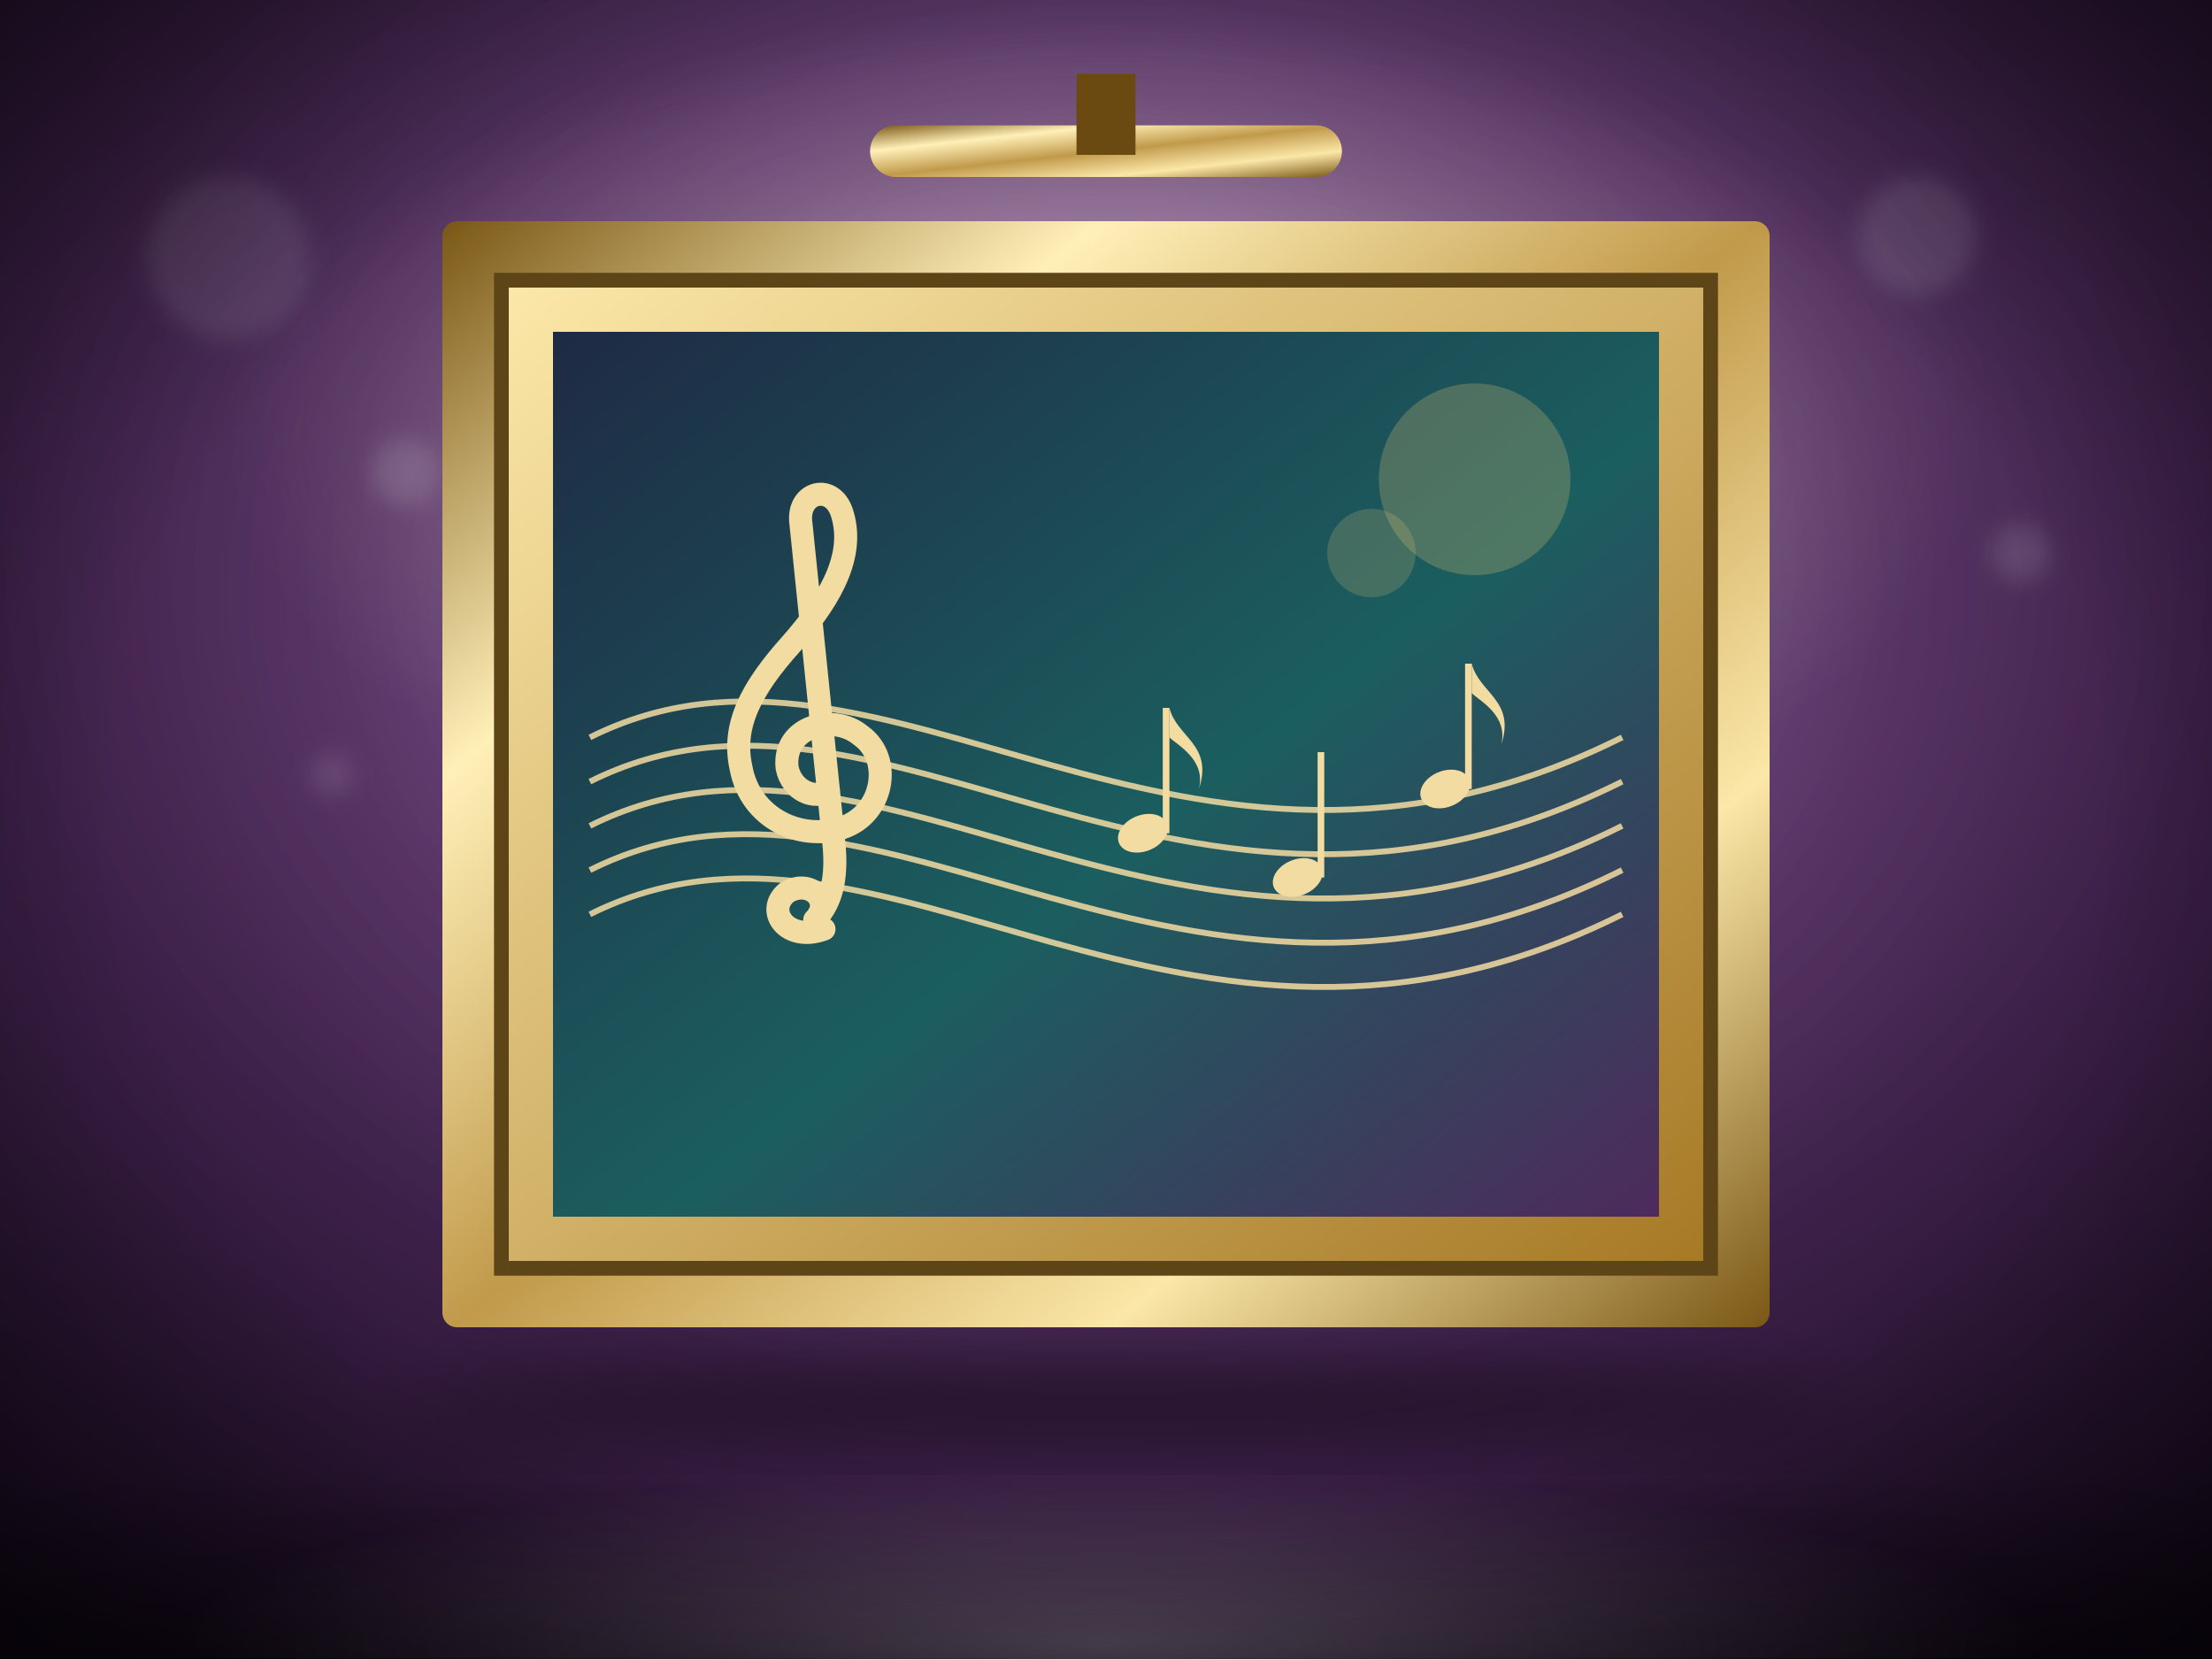
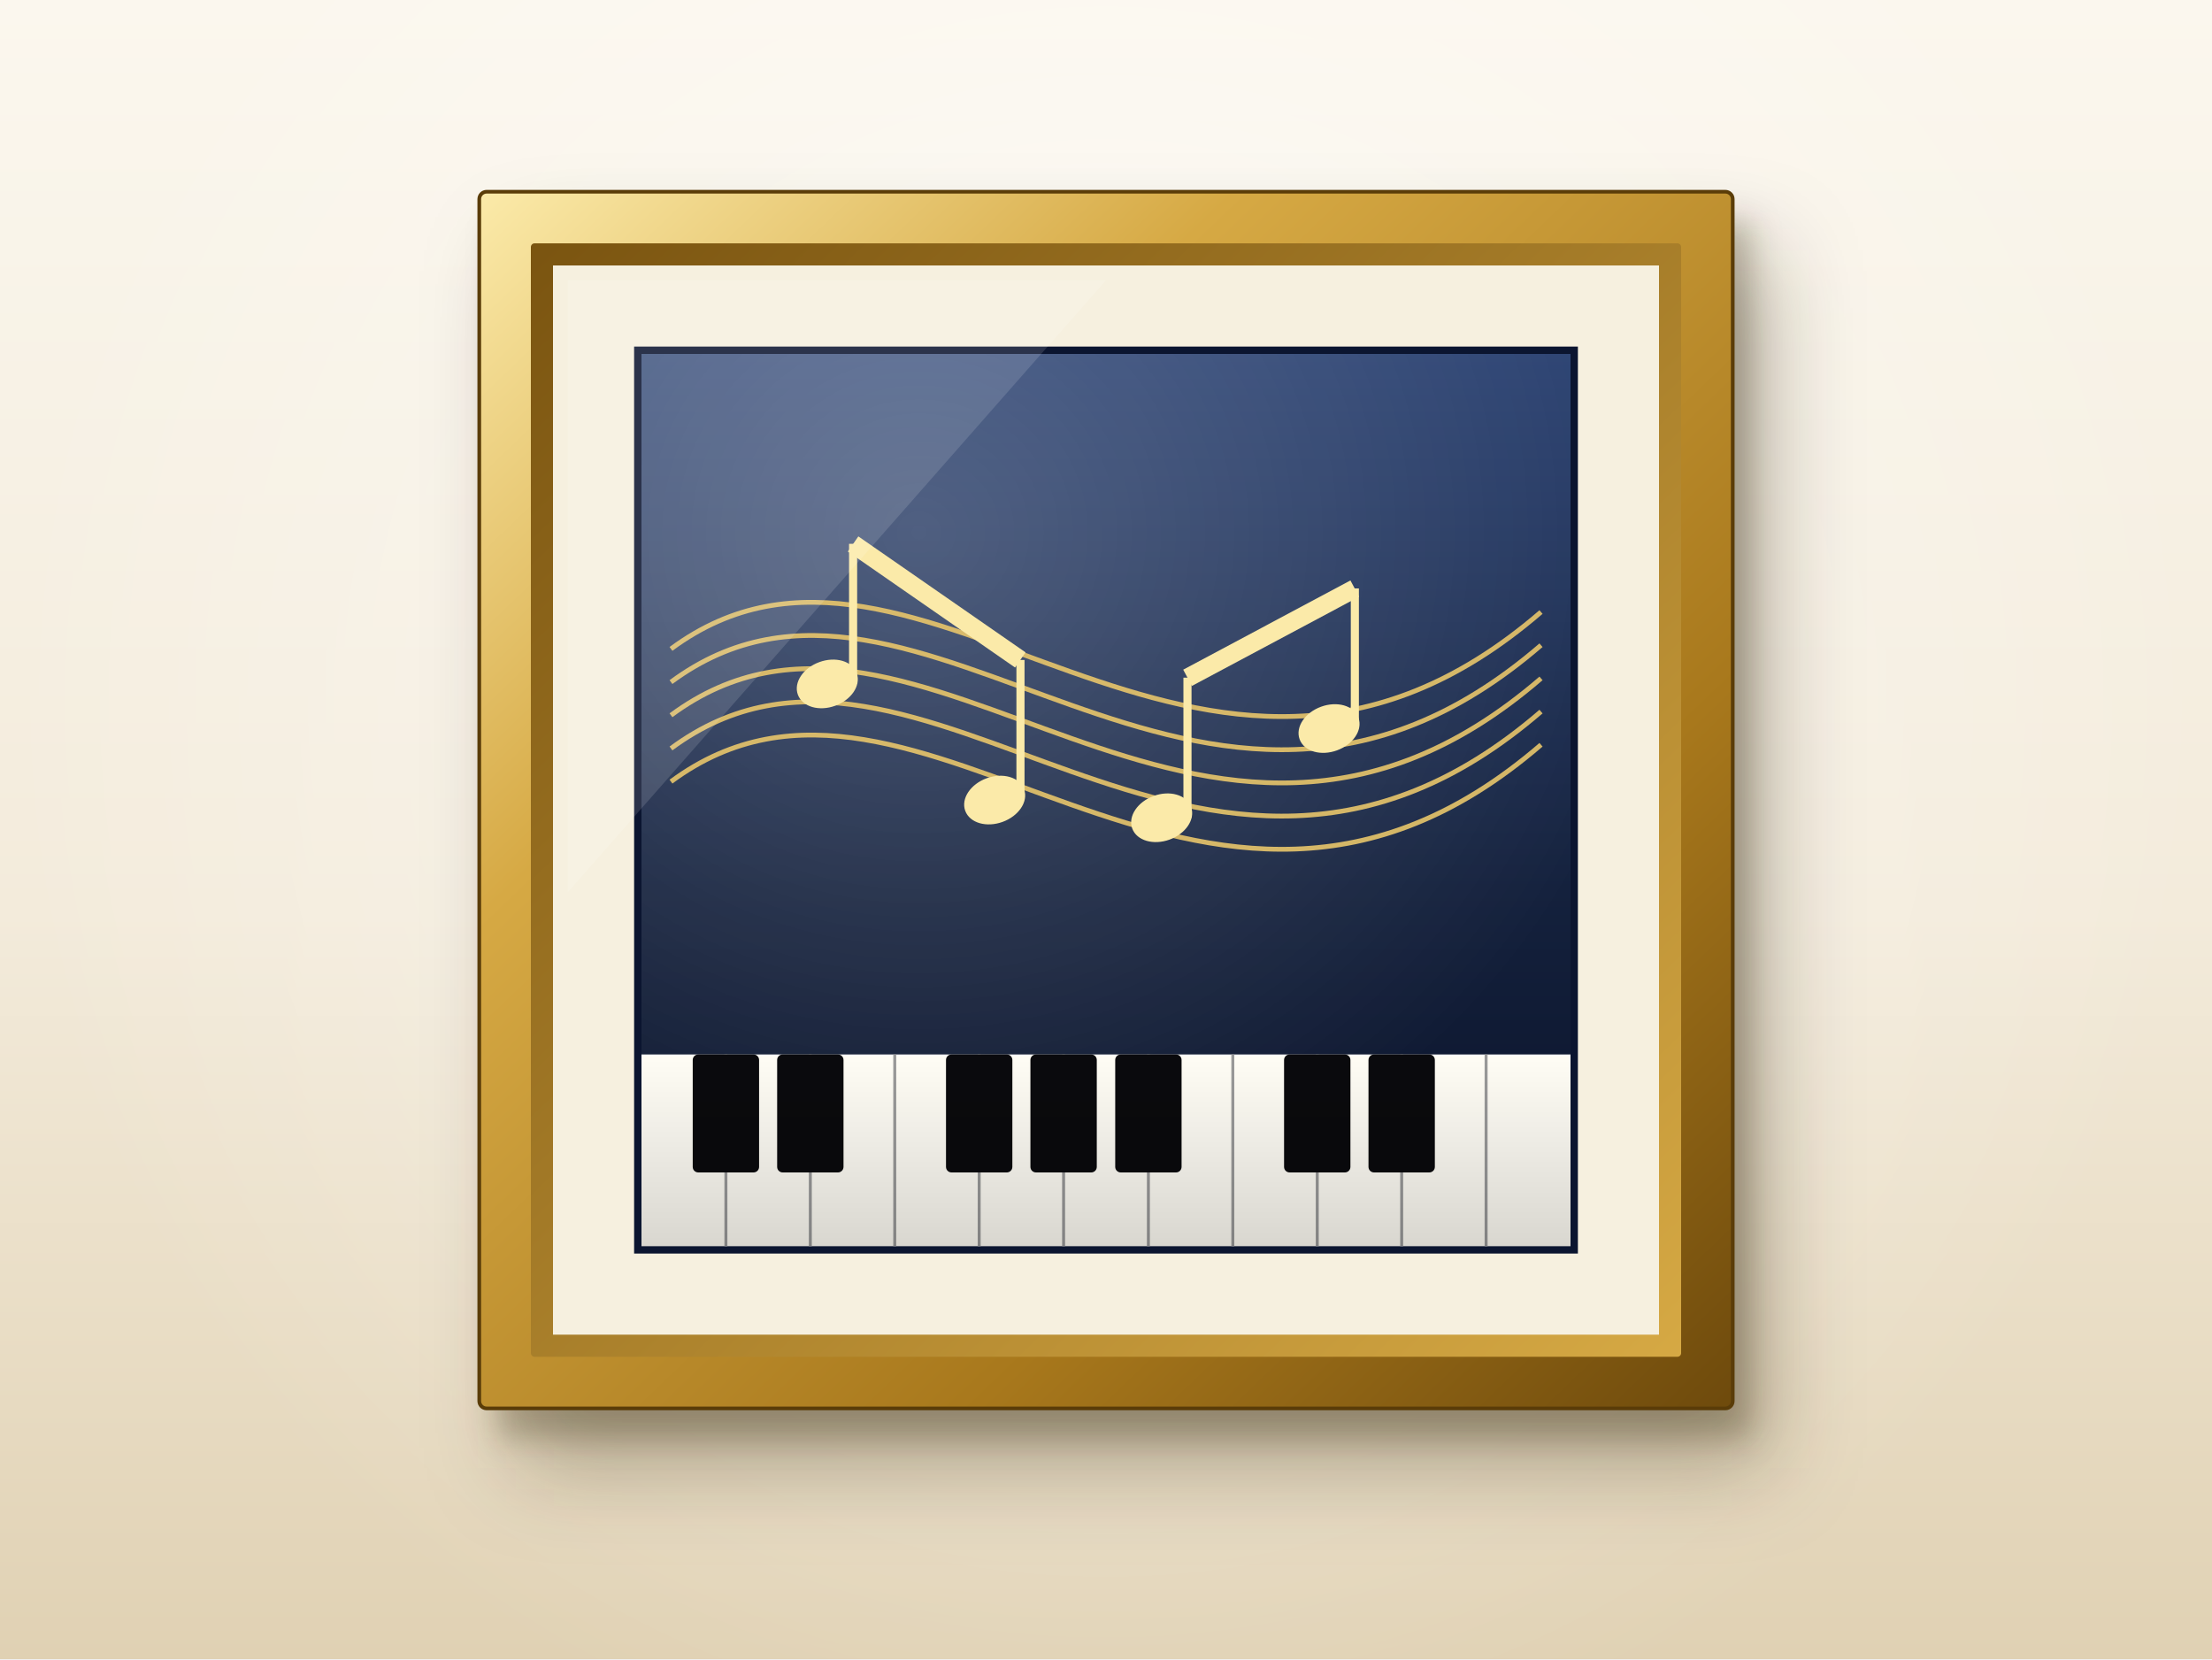
<svg xmlns="http://www.w3.org/2000/svg" viewBox="0 0 600 450" width="600" height="450" role="img">
  <defs>
-     <radialGradient id="r1" cx="0.5" cy="0.36" r="0.78">
-       <stop offset="0" stop-color="#9b68ad" />
-       <stop offset="0.45" stop-color="#4e2a5c" />
-       <stop offset="1" stop-color="#170a1e" />
+     <linearGradient id="wallart1" x1="0" y1="0" x2="0" y2="1">
+       <stop offset="0" stop-color="#4a4d58" />
+       <stop offset="0.25" stop-color="#23252c" />
+       <stop offset="0.7" stop-color="#0d0e12" />
+       <stop offset="1" stop-color="#050507" />
+     </linearGradient>
+     <linearGradient id="wallart2" x1="0" y1="0" x2="1" y2="0">
+       <stop offset="0" stop-color="#050507" />
+       <stop offset="0.4" stop-color="#3a3d47" />
+       <stop offset="0.55" stop-color="#4b4e5a" />
+       <stop offset="1" stop-color="#0a0a0d" />
+     </linearGradient>
+     <linearGradient id="wallart3" x1="0" y1="0" x2="1" y2="0">
+       <stop offset="0" stop-color="#7d818b" />
+       <stop offset="0.2" stop-color="#d9dce2" />
+       <stop offset="0.45" stop-color="#f6f7f9" />
+       <stop offset="0.7" stop-color="#b2b6bf" />
+       <stop offset="1" stop-color="#7a7e88" />
+     </linearGradient>
+     <linearGradient id="wallart4" x1="0" y1="0" x2="0" y2="1">
+       <stop offset="0" stop-color="#f4f5f7" />
+       <stop offset="0.5" stop-color="#c3c6cd" />
+       <stop offset="1" stop-color="#868a94" />
+     </linearGradient>
+     <linearGradient id="wallart5" x1="0" y1="0" x2="0" y2="1">
+       <stop offset="0" stop-color="#f7e3a4" />
+       <stop offset="0.35" stop-color="#d6a944" />
+       <stop offset="0.7" stop-color="#a8781c" />
+       <stop offset="1" stop-color="#6e4a0c" />
+     </linearGradient>
+     <linearGradient id="wallart6" x1="0" y1="0" x2="1" y2="0">
+       <stop offset="0" stop-color="#7a5410" />
+       <stop offset="0.3" stop-color="#e8c56a" />
+       <stop offset="0.5" stop-color="#fbeaa9" />
+       <stop offset="0.75" stop-color="#c1912f" />
+       <stop offset="1" stop-color="#7a5410" />
+     </linearGradient>
+     <linearGradient id="wallart7" x1="0" y1="0" x2="0" y2="1">
+       <stop offset="0" stop-color="#33497a" />
+       <stop offset="0.45" stop-color="#1d2e55" />
+       <stop offset="1" stop-color="#0d1730" />
+     </linearGradient>
+     <linearGradient id="wallart8" x1="0" y1="0" x2="1" y2="0">
+       <stop offset="0" stop-color="#0d1730" />
+       <stop offset="0.5" stop-color="#2b4272" />
+       <stop offset="1" stop-color="#0d1730" />
+     </linearGradient>
+     <linearGradient id="wallart9" x1="0" y1="0" x2="0" y2="1">
+       <stop offset="0" stop-color="#FBF7EE" />
+       <stop offset="0.55" stop-color="#F3EBDB" />
+       <stop offset="0.8" stop-color="#E9DDC5" />
+       <stop offset="1" stop-color="#E0D1B3" />
+     </linearGradient>
+     <radialGradient id="wallart10" cx="300" cy="190" r="300" gradientUnits="userSpaceOnUse">
+       <stop offset="0" stop-color="#fff" stop-opacity="0.85" />
+       <stop offset="0.6" stop-color="#fff" stop-opacity="0.2" />
+       <stop offset="1" stop-color="#fff" stop-opacity="0" />
    </radialGradient>
-     <radialGradient id="r2" cx="0.5" cy="0.5" r="0.5">
-       <stop offset="0" stop-color="#ffffff" stop-opacity="0.3" />
-       <stop offset="0.5" stop-color="#ffffff" stop-opacity="0.08" />
-       <stop offset="1" stop-color="#ffffff" stop-opacity="0" />
+     <filter id="wallart11" x="-50%" y="-50%" width="200%" height="200%">
+       <feGaussianBlur stdDeviation="12" />
+     </filter>
+     <filter id="wallart12" x="-50%" y="-50%" width="200%" height="200%">
+       <feGaussianBlur stdDeviation="4" />
+     </filter>
+     <linearGradient id="wallart13" x1="0" y1="0" x2="1" y2="1">
+       <stop offset="0" stop-color="#fbeaa9" />
+       <stop offset="0.3" stop-color="#d6a944" />
+       <stop offset="0.7" stop-color="#a8781c" />
+       <stop offset="1" stop-color="#6e4a0c" />
+     </linearGradient>
+     <linearGradient id="wallart14" x1="0" y1="0" x2="1" y2="1">
+       <stop offset="0" stop-color="#7a5410" />
+       <stop offset="1" stop-color="#d6a944" />
+     </linearGradient>
+     <linearGradient id="wallart15" x1="0" y1="0" x2="0" y2="1">
+       <stop offset="0" stop-color="#2b4272" />
+       <stop offset="0.6" stop-color="#14213D" />
+       <stop offset="1" stop-color="#0a1228" />
+     </linearGradient>
+     <radialGradient id="wallart16" cx="0.3" cy="0.2" r="0.8">
+       <stop offset="0" stop-color="#fff" stop-opacity="0.2" />
+       <stop offset="1" stop-color="#fff" stop-opacity="0" />
    </radialGradient>
-     <linearGradient id="l3" x1="0" y1="400" x2="0" y2="450" gradientUnits="userSpaceOnUse">
-       <stop offset="0" stop-color="#000" stop-opacity="0" />
-       <stop offset="1" stop-color="#000" stop-opacity="0.38" />
+     <linearGradient id="wallart17" x1="0" y1="0" x2="0" y2="1">
+       <stop offset="0" stop-color="#000" stop-opacity="0.0" />
+       <stop offset="1" stop-color="#000" stop-opacity="0.15" />
    </linearGradient>
-     <radialGradient id="r4" cx="0.5" cy="0.5" r="0.5">
-       <stop offset="0" stop-color="#ffffff" stop-opacity="0.22" />
-       <stop offset="1" stop-color="#ffffff" stop-opacity="0" />
-     </radialGradient>
-     <filter id="f5" x="-50%" y="-50%" width="200%" height="200%">
-       <feGaussianBlur stdDeviation="3" />
-     </filter>
-     <filter id="f6" x="-50%" y="-50%" width="200%" height="200%">
-       <feGaussianBlur stdDeviation="10" />
-     </filter>
-     <linearGradient id="l7" x1="0" y1="0" x2="1" y2="1">
-       <stop offset="0" stop-color="#7a5715" />
-       <stop offset="0.25" stop-color="#fff0b8" />
-       <stop offset="0.5" stop-color="#c19a4b" />
-       <stop offset="0.75" stop-color="#fbe7a8" />
-       <stop offset="1" stop-color="#7a5715" />
-     </linearGradient>
-     <radialGradient id="r8" cx="0.5" cy="0.5" r="0.5">
-       <stop offset="0" stop-color="#fff4d0" stop-opacity="0.35" />
-       <stop offset="1" stop-color="#fff4d0" stop-opacity="0" />
-     </radialGradient>
-     <linearGradient id="l9" x1="0" y1="0" x2="1" y2="1">
-       <stop offset="0" stop-color="#fbe7a8" />
-       <stop offset="1" stop-color="#a77a26" />
-     </linearGradient>
-     <linearGradient id="l10" x1="0" y1="0" x2="1" y2="1">
-       <stop offset="0" stop-color="#1e2a44" />
-       <stop offset="0.55" stop-color="#1b5e5f" />
-       <stop offset="1" stop-color="#4e2a5c" />
-     </linearGradient>
-     <radialGradient id="r11" cx="0.5" cy="0.48" r="0.72">
-       <stop offset="0" stop-color="#000" stop-opacity="0" />
-       <stop offset="0.62" stop-color="#000" stop-opacity="0" />
-       <stop offset="1" stop-color="#000" stop-opacity="0.55" />
-     </radialGradient>
  </defs>
-   <rect width="600" height="450" fill="url(#r1)" />
-   <ellipse cx="300" cy="150" rx="300" ry="230" fill="url(#r2)" />
-   <rect y="400" width="600" height="50" fill="url(#l3)" />
-   <ellipse cx="300" cy="446" rx="250" ry="48" fill="url(#r4)" />
-   <g filter="url(#f5)" fill="#fff">
-     <circle cx="62" cy="70" r="22" opacity="0.1" />
-     <circle cx="110" cy="128" r="9" opacity="0.14" />
-     <circle cx="520" cy="64" r="16" opacity="0.12" />
-     <circle cx="548" cy="150" r="8" opacity="0.12" />
-     <circle cx="470" cy="108" r="5" opacity="0.18" />
-     <circle cx="90" cy="210" r="6" opacity="0.1" />
+   <rect width="600" height="450" fill="url(#wallart9)" />
+   <rect width="600" height="450" fill="url(#wallart10)" />
+   <rect x="140" y="68" width="340" height="330" rx="0" fill="#2a1a06" opacity=".3" filter="url(#wallart11)" />
+   <rect x="135" y="60" width="340" height="330" rx="0" fill="#2a1a06" opacity=".25" filter="url(#wallart12)" />
+   <rect x="130" y="52" width="340" height="330" rx="2" fill="url(#wallart13)" stroke="#5a3c08" stroke-width="1" />
+   <rect x="144" y="66" width="312" height="302" rx="1" fill="url(#wallart14)" />
+   <rect x="150" y="72" width="300" height="290" rx="0" fill="#f6f0df" />
+   <rect x="172" y="94" width="256" height="246" rx="0" fill="#0b1530" />
+   <rect x="174" y="96" width="252" height="242" rx="0" fill="url(#wallart15)" />
+   <rect x="174" y="96" width="252" height="242" rx="0" fill="url(#wallart16)" />
+   <path d="M182,176 C249.6,126 325.2,246 418,166" fill="none" stroke="#e8c56a" stroke-width="1.3" opacity=".9" />
+   <path d="M182,185 C249.6,135 325.2,255 418,175" fill="none" stroke="#e8c56a" stroke-width="1.3" opacity=".9" />
+   <path d="M182,194 C249.6,144 325.2,264 418,184" fill="none" stroke="#e8c56a" stroke-width="1.3" opacity=".9" />
+   <path d="M182,203 C249.6,153 325.2,273 418,193" fill="none" stroke="#e8c56a" stroke-width="1.3" opacity=".9" />
+   <path d="M182,212 C249.6,162 325.2,282 418,202" fill="none" stroke="#e8c56a" stroke-width="1.3" opacity=".9" />
+   <g fill="#fbeaa9" stroke="#fbeaa9">
+     <ellipse cx="224.4" cy="185.5" rx="8" ry="5.8" transform="rotate(-20 224.4 185.5)" />
+     <line x1="231.4" y1="185.5" x2="231.4" y2="147.5" stroke-width="2.2" />
  </g>
-   <ellipse cx="304" cy="380" rx="190" ry="10" fill="#000" opacity="0.45" filter="url(#f6)" />
-   <ellipse cx="300" cy="120" rx="240" ry="120" fill="url(#r8)" />
-   <rect x="120" y="60" width="360" height="300" rx="4" fill="url(#l7)" />
-   <rect x="134" y="74" width="332" height="272" fill="#5e4518" />
-   <rect x="138" y="78" width="324" height="264" fill="url(#l9)" />
-   <rect x="150" y="90" width="300" height="240" fill="url(#l10)" />
-   <g stroke="#f3dca2" stroke-width="1.6" opacity=".85" fill="none">
-     <path d="M160,200 C240,160 320,260 440,200" />
-     <path d="M160,212 C240,172 320,272 440,212" />
-     <path d="M160,224 C240,184 320,284 440,224" />
-     <path d="M160,236 C240,196 320,296 440,236" />
-     <path d="M160,248 C240,208 320,308 440,248" />
+   <g fill="#fbeaa9" stroke="#fbeaa9">
+     <ellipse cx="269.8" cy="217" rx="8" ry="5.8" transform="rotate(-20 269.8 217)" />
+     <line x1="276.8" y1="217" x2="276.8" y2="179" stroke-width="2.2" />
  </g>
-   <path d="M22,96 C14,99 9,92 14,88 C19,85 24,90 20,94 M20,94 C24,90 25,84 24,76 L17,8 C16,1 24,-1 26,6 C29,16 22,26 15,34 C6,44 2,52 4,61 C6,72 17,77 26,74 C35,71 37,59 30,54 C24,49 13,52 14,61 C15,66 20,68 23,66" fill="none" stroke="#f3dca2" stroke-width="5" stroke-linecap="round" transform="translate(196 132) scale(1.25)" />
-   <g fill="#f3dca2">
-     <ellipse cx="310.0" cy="226.0" rx="7.0" ry="4.9" transform="rotate(-22 310.0 226.0)" />
-     <rect x="315.4" y="192.0" width="1.8" height="34.0" />
-     <path d="M317.2,192.0 c2.0,8.0 12.0,10.0 8.0,22.0 c2.0,-8.0 -6.0,-12.0 -8.0,-14.0 z" />
-     <ellipse cx="352.0" cy="238.0" rx="7.0" ry="4.9" transform="rotate(-22 352.0 238.0)" />
-     <rect x="357.4" y="204.0" width="1.8" height="34.0" />
-     <ellipse cx="392.0" cy="214.0" rx="7.0" ry="4.9" transform="rotate(-22 392.0 214.0)" />
-     <rect x="397.4" y="180.0" width="1.8" height="34.0" />
-     <path d="M399.2,180.0 c2.0,8.0 12.0,10.0 8.0,22.0 c2.0,-8.0 -6.0,-12.0 -8.0,-14.0 z" />
+   <g fill="#fbeaa9" stroke="#fbeaa9">
+     <ellipse cx="315.1" cy="221.8" rx="8" ry="5.8" transform="rotate(-20 315.1 221.8)" />
+     <line x1="322.1" y1="221.8" x2="322.1" y2="183.8" stroke-width="2.2" />
  </g>
-   <circle cx="400" cy="130" r="26" fill="#e6c372" opacity=".25" />
-   <circle cx="372" cy="150" r="12" fill="#e6c372" opacity=".2" />
-   <rect x="236" y="34" width="128" height="14" rx="7" fill="url(#l7)" />
-   <rect x="292" y="20" width="16" height="22" fill="#6b4a12" />
-   <rect width="600" height="450" fill="url(#r11)" />
+   <g fill="#fbeaa9" stroke="#fbeaa9">
+     <ellipse cx="360.5" cy="197.6" rx="8" ry="5.8" transform="rotate(-20 360.5 197.6)" />
+     <line x1="367.5" y1="197.6" x2="367.5" y2="159.6" stroke-width="2.2" />
+   </g>
+   <path d="M231.4,147.54 L276.76,179.0" fill="none" stroke="#fbeaa9" stroke-width="5" />
+   <path d="M322.12,183.84 L367.48,159.64" fill="none" stroke="#fbeaa9" stroke-width="5" />
+   <rect x="174" y="286" width="252" height="52" rx="0" fill="#fffdf5" />
+   <line x1="196.9" y1="286" x2="196.9" y2="338" stroke="#999" stroke-width="0.8" />
+   <line x1="219.8" y1="286" x2="219.8" y2="338" stroke="#999" stroke-width="0.8" />
+   <line x1="242.7" y1="286" x2="242.7" y2="338" stroke="#999" stroke-width="0.8" />
+   <line x1="265.6" y1="286" x2="265.6" y2="338" stroke="#999" stroke-width="0.8" />
+   <line x1="288.5" y1="286" x2="288.5" y2="338" stroke="#999" stroke-width="0.8" />
+   <line x1="311.5" y1="286" x2="311.5" y2="338" stroke="#999" stroke-width="0.8" />
+   <line x1="334.4" y1="286" x2="334.4" y2="338" stroke="#999" stroke-width="0.8" />
+   <line x1="357.3" y1="286" x2="357.3" y2="338" stroke="#999" stroke-width="0.8" />
+   <line x1="380.2" y1="286" x2="380.2" y2="338" stroke="#999" stroke-width="0.8" />
+   <line x1="403.1" y1="286" x2="403.1" y2="338" stroke="#999" stroke-width="0.8" />
+   <rect x="187.9" y="286" width="18" height="32" rx="1.5" fill="#0a0a0d" />
+   <rect x="210.8" y="286" width="18" height="32" rx="1.5" fill="#0a0a0d" />
+   <rect x="256.6" y="286" width="18" height="32" rx="1.5" fill="#0a0a0d" />
+   <rect x="279.5" y="286" width="18" height="32" rx="1.5" fill="#0a0a0d" />
+   <rect x="302.5" y="286" width="18" height="32" rx="1.5" fill="#0a0a0d" />
+   <rect x="348.3" y="286" width="18" height="32" rx="1.5" fill="#0a0a0d" />
+   <rect x="371.2" y="286" width="18" height="32" rx="1.5" fill="#0a0a0d" />
+   <rect x="174" y="286" width="252" height="52" rx="0" fill="url(#wallart17)" />
+   <polygon points="154,76 300,76 154,242" fill="#fff" opacity=".13" />
</svg>
